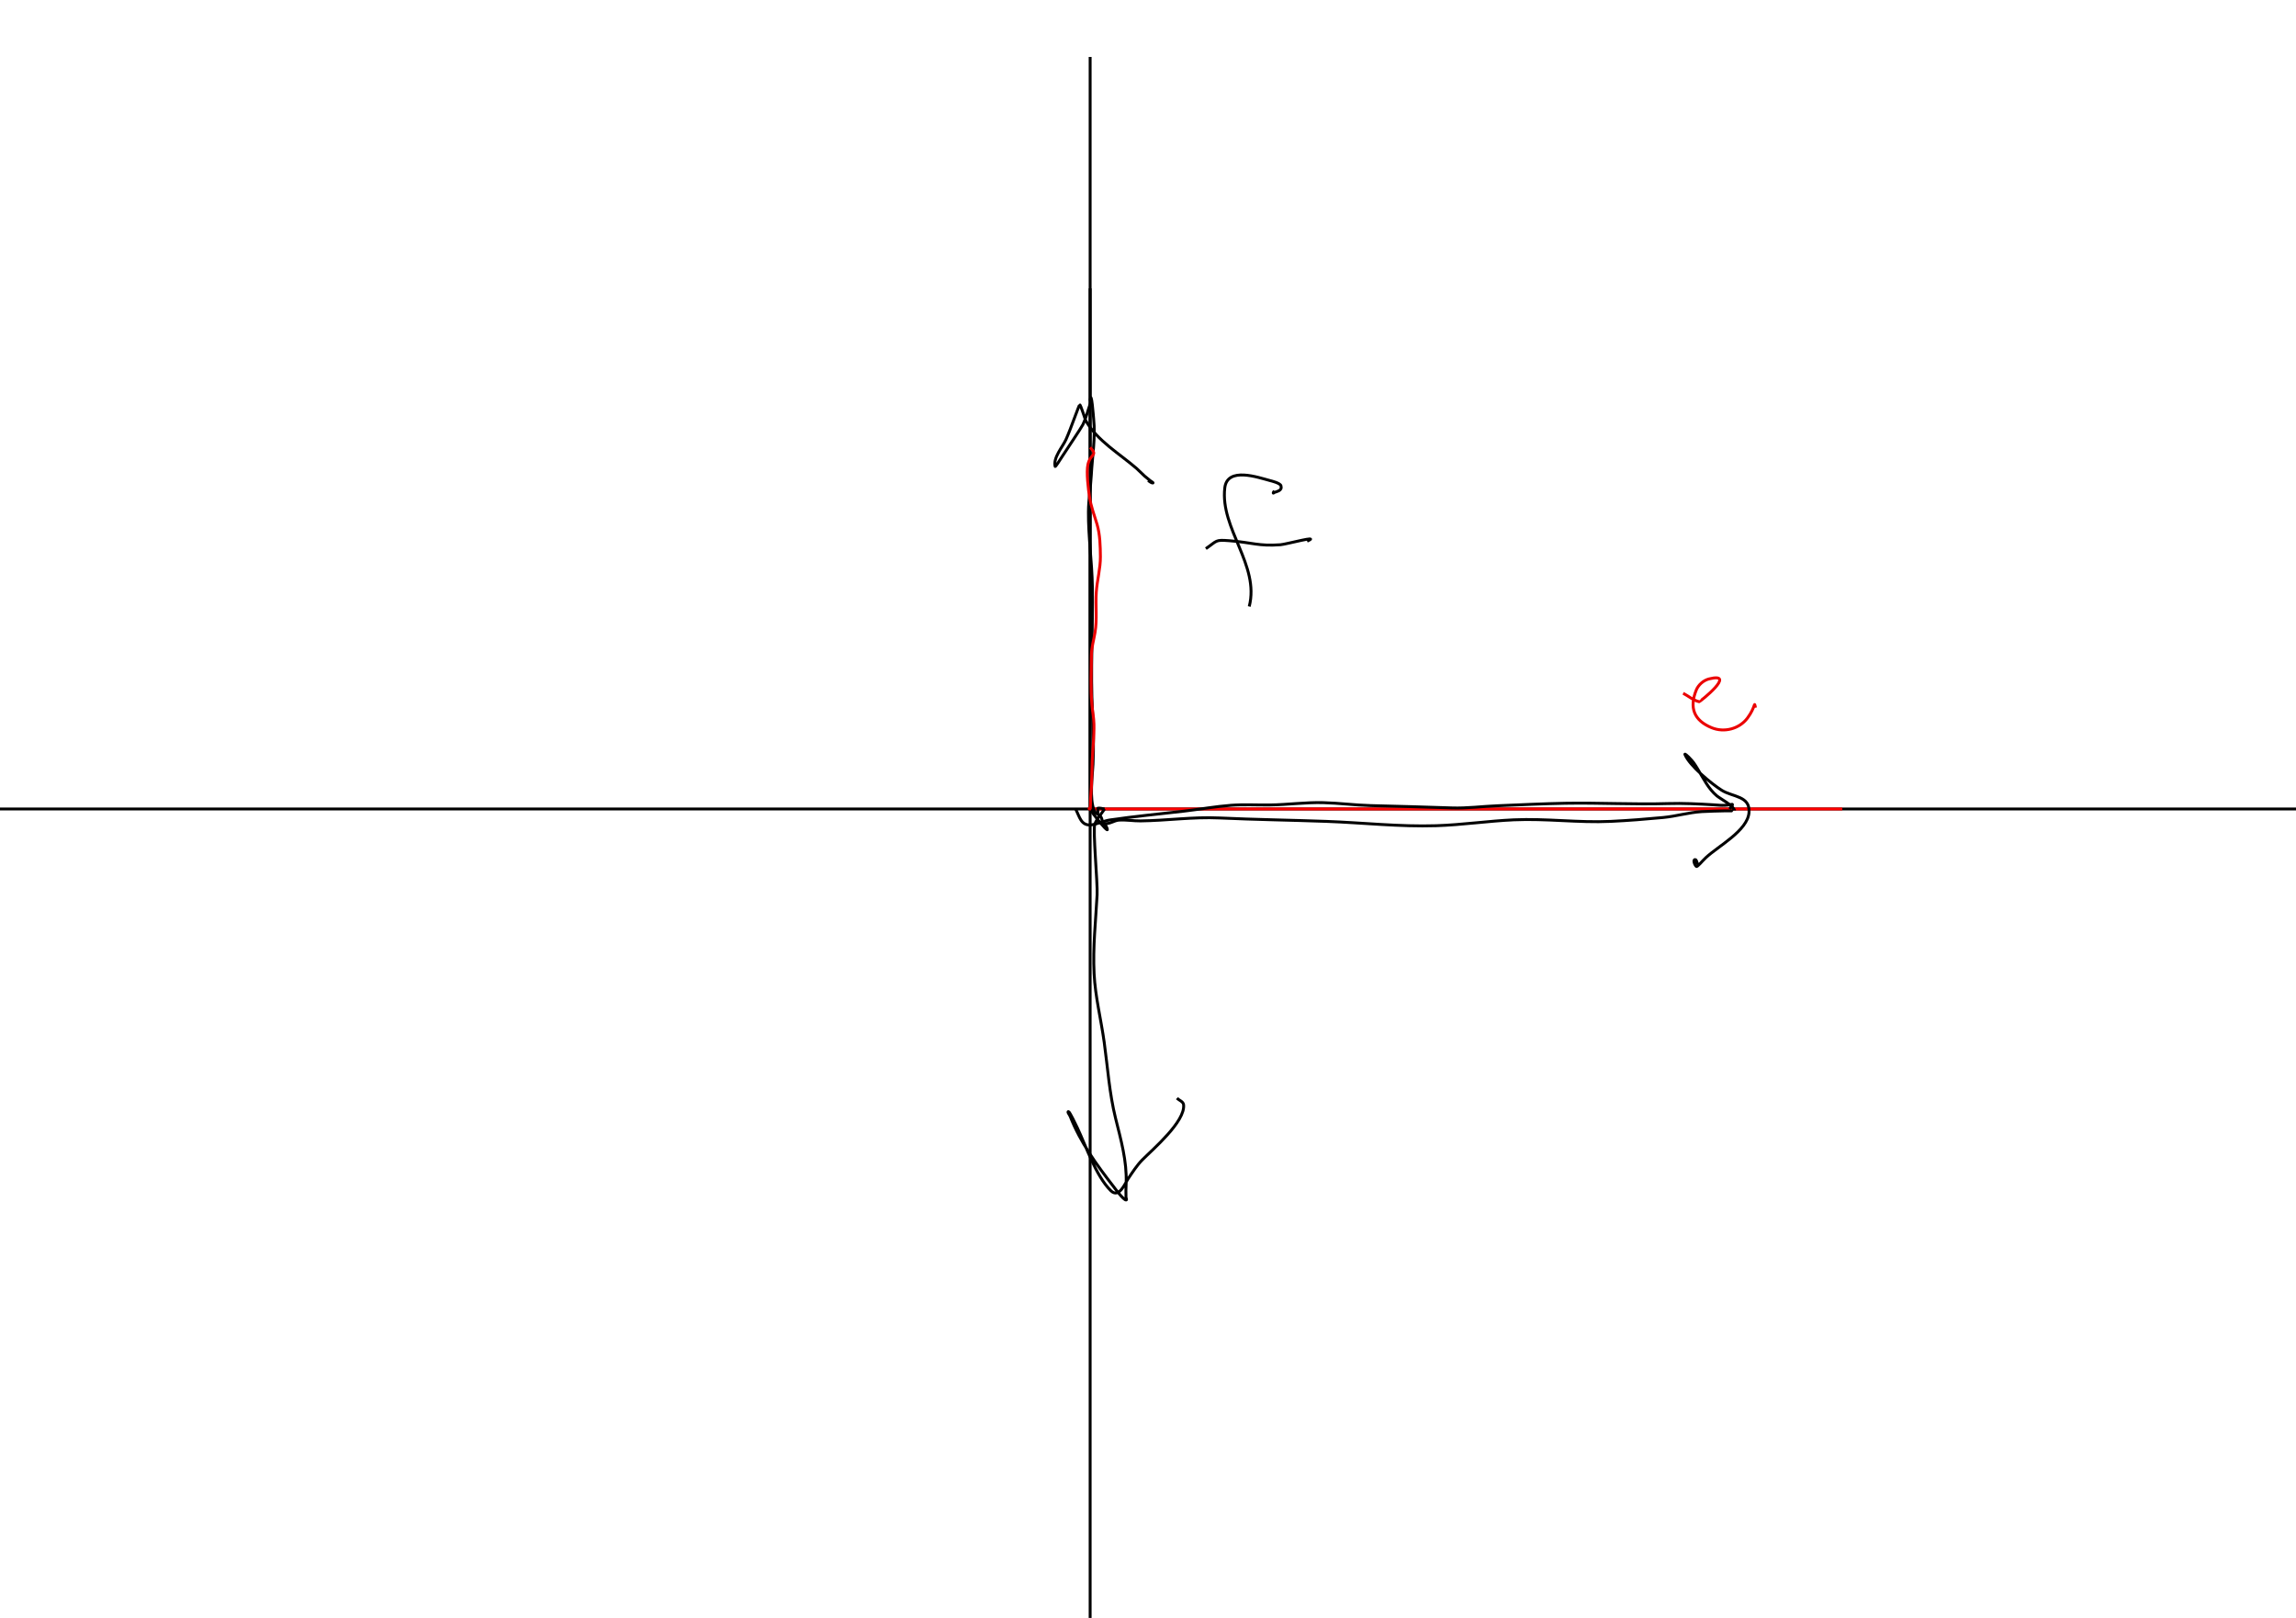
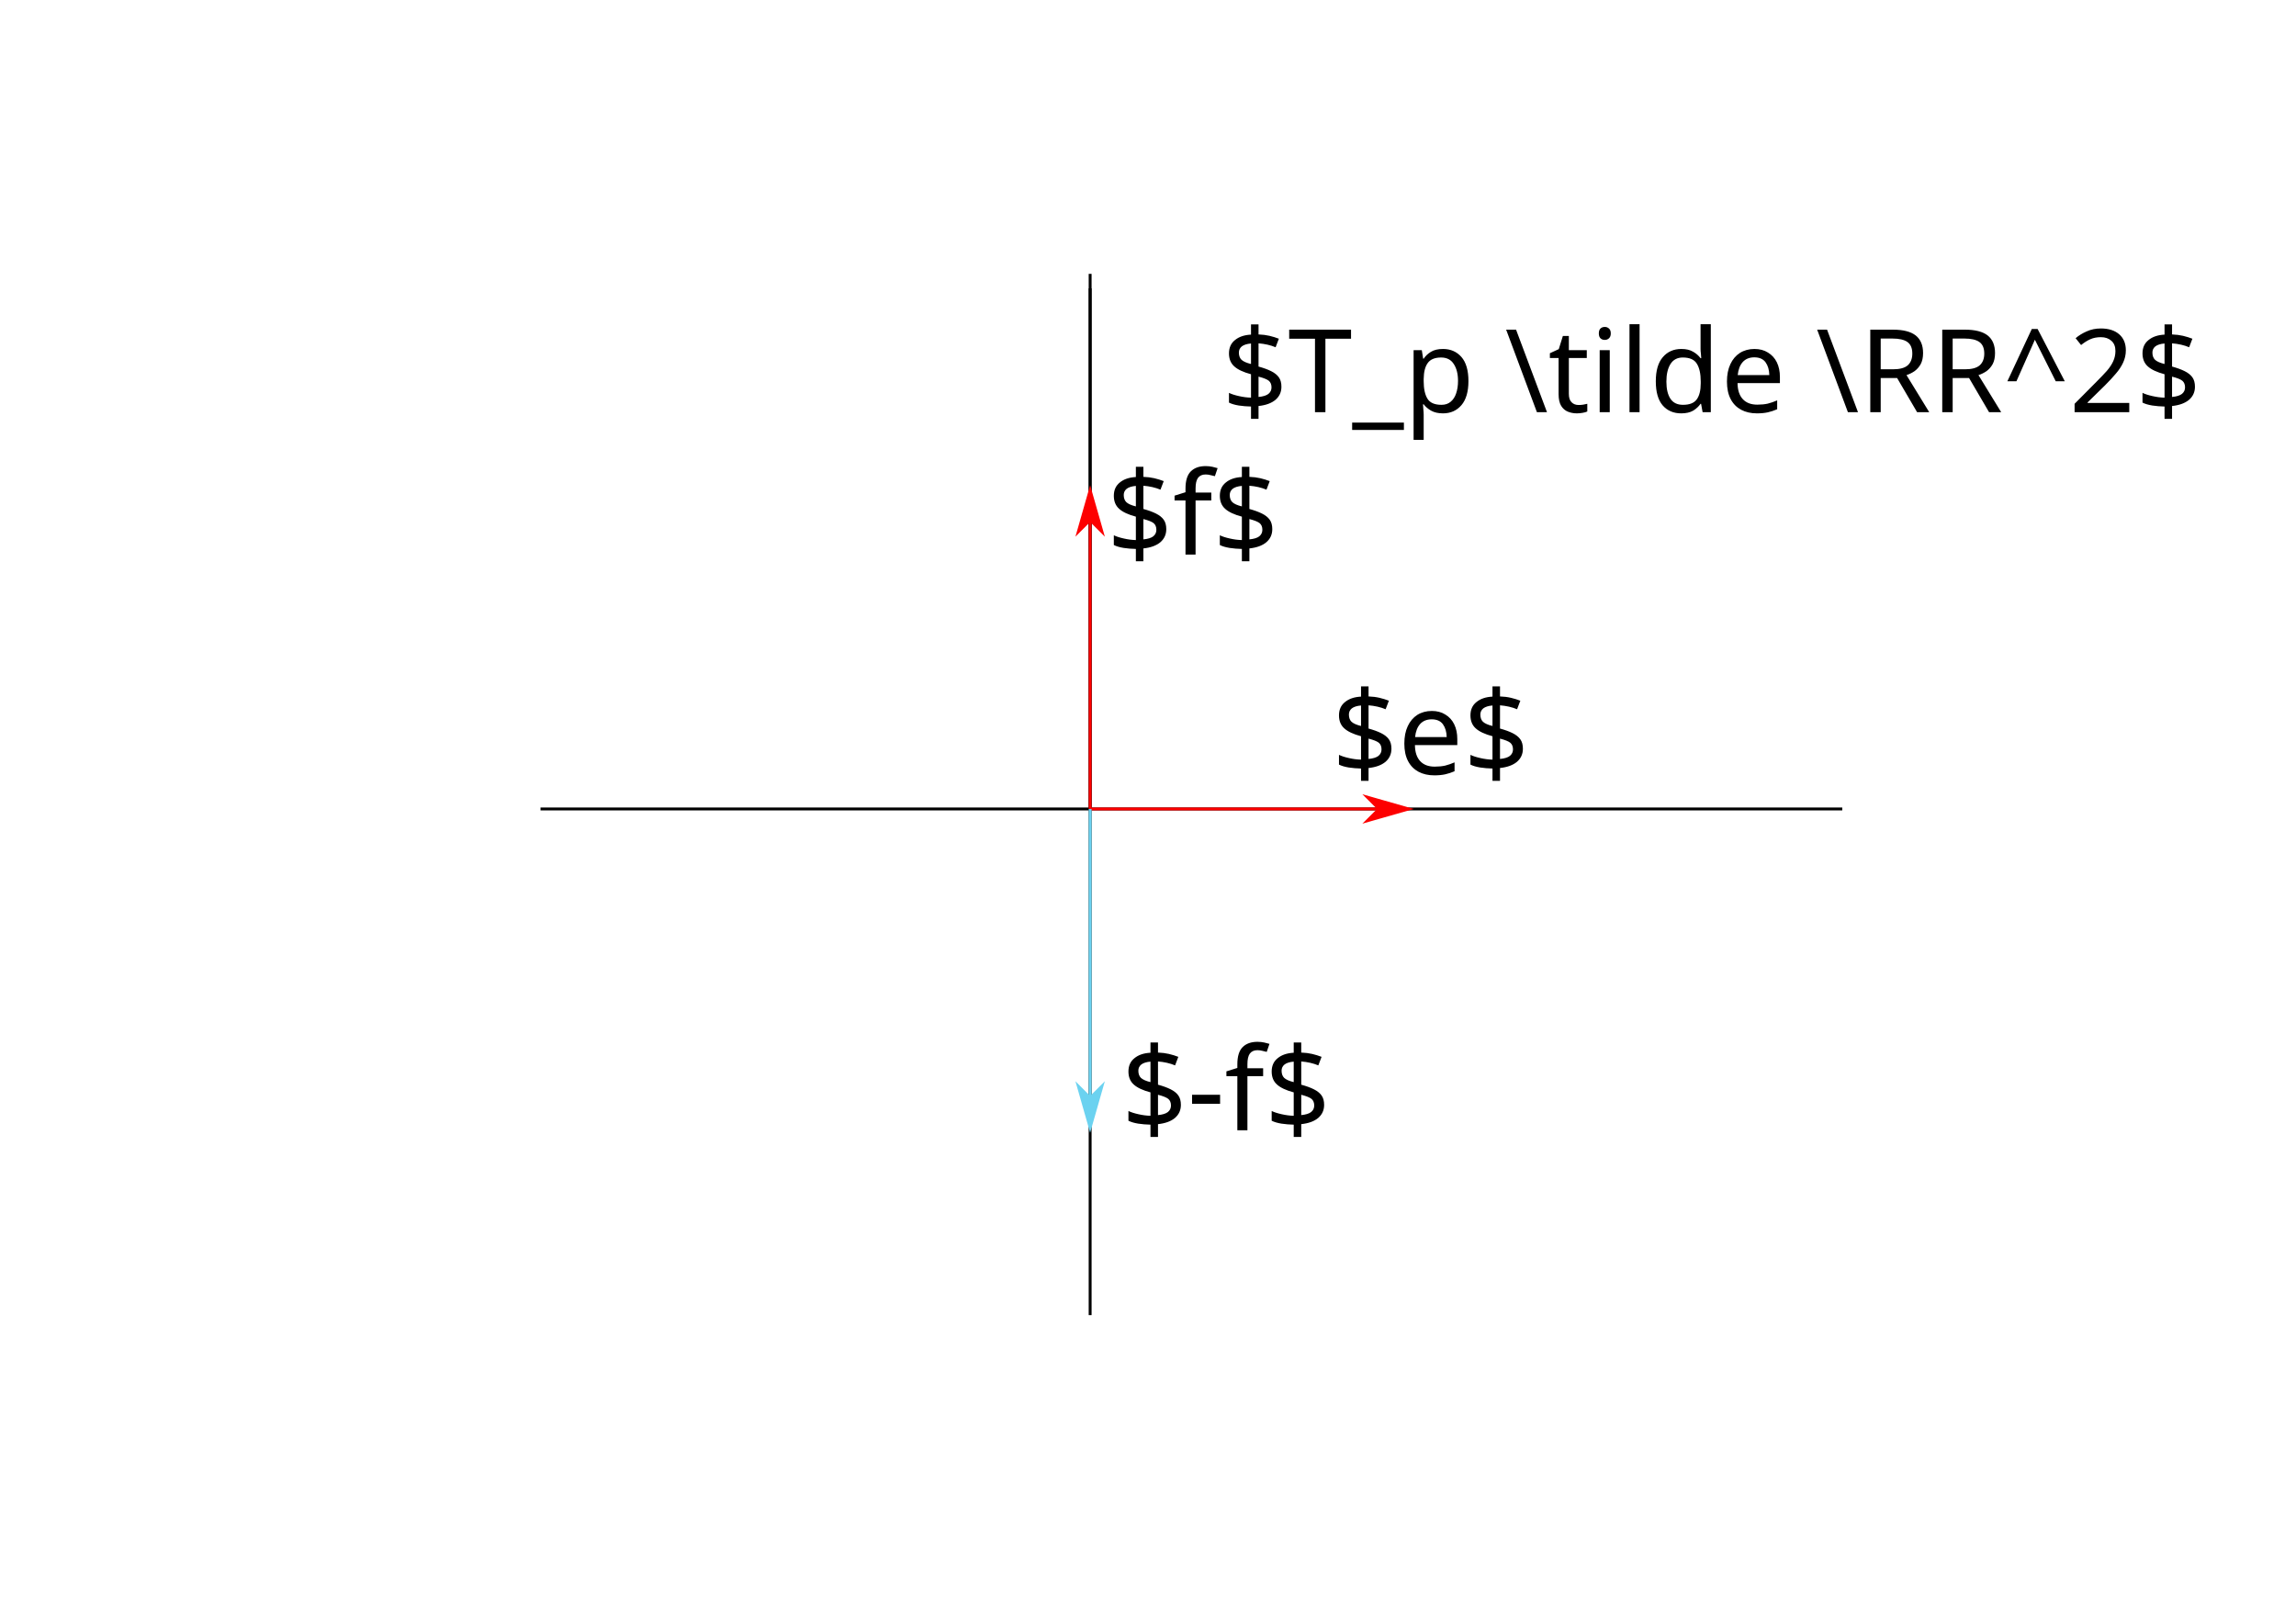
<svg xmlns="http://www.w3.org/2000/svg" width="210mm" height="148mm" viewBox="0 0 210 148" version="1.1" id="svg8">
-   <defs id="defs2" />
+   <defs id="defs2">
+     <marker style="overflow:visible;" id="Arrow1Lend" refX="0.0" refY="0.0" orient="auto">
+       <path transform="scale(0.8) rotate(180) translate(12.5,0)" style="fill-rule:evenodd;stroke:#fd0000;stroke-width:1pt;stroke-opacity:1;fill:#fd0000;fill-opacity:1" d="M 0.0,0.0 L 5.0,-5.0 L -12.5,0.0 L 5.0,5.0 L 0.0,0.0 z " id="path861" />
+     </marker>
+     <marker style="overflow:visible" id="Arrow1Lend-3" refX="0" refY="0" orient="auto">
+       <path transform="matrix(-0.8,0,0,-0.8,-10,0)" style="fill:#fd0000;fill-opacity:1;fill-rule:evenodd;stroke:#fd0000;stroke-width:1pt;stroke-opacity:1" d="M 0,0 5,-5 -12.5,0 5,5 Z" id="path861-6" />
+     </marker>
+     <marker style="overflow:visible" id="Arrow1Lend-5" refX="0" refY="0" orient="auto">
+       <path transform="matrix(-0.8,0,0,-0.8,-10,0)" style="fill:#6bd2f0;fill-opacity:1;fill-rule:evenodd;stroke:#6bd2f0;stroke-width:1pt;stroke-opacity:1" d="M 0,0 5,-5 -12.5,0 5,5 Z" id="path861-62" />
+     </marker>
+   </defs>
  <g id="layer1">
-     <path style="fill:none;stroke:#000000;stroke-width:0.265px;stroke-linecap:butt;stroke-linejoin:miter;stroke-opacity:1" d="M 99.708,5.208 C 99.708,148 99.708,148 99.708,148" id="path837" />
-     <path style="fill:none;stroke:#000000;stroke-width:0.265px;stroke-linecap:butt;stroke-linejoin:miter;stroke-opacity:1" d="m 0,74 c 210.833,0 210.833,0 210.833,0" id="path839" />
-     <path style="fill:none;stroke:#ff0000;stroke-width:0.265px;stroke-linecap:butt;stroke-linejoin:miter;stroke-opacity:1" d="m 99.708,74 c 68.792,0 68.792,0 68.792,0" id="path841" />
+     <path style="fill:none;stroke:#000000;stroke-width:0.265px;stroke-linecap:butt;stroke-linejoin:miter;stroke-opacity:1" d="m 99.708,25.052 0,95.25" id="path837" />
+     <path style="fill:none;stroke:#000000;stroke-width:0.265px;stroke-linecap:butt;stroke-linejoin:miter;stroke-opacity:1" d="M 49.438,74 H 168.5" id="path839" />
    <path style="fill:none;stroke:#000000;stroke-width:0.265px;stroke-linecap:butt;stroke-linejoin:miter;stroke-opacity:1" d="m 99.708,74 c 0,-37.042 0,-47.625 0,-47.625" id="path843" />
-     <path style="fill:none;stroke:#000000;stroke-width:0.265px;stroke-linecap:butt;stroke-linejoin:miter;stroke-opacity:1" d="m 101.031,74 c -0.205,-0.023 -0.412,-0.107 -0.614,-0.069 -0.042,0.008 0.039,0.387 0,0.425 -0.153,0.15 -0.282,-0.077 -0.332,-0.198 -0.46,-1.111 -0.169,-3.117 -0.115,-4.248 0.073,-1.543 0.043,-3.157 -0.043,-4.701 -0.214,-3.852 0.05,-7.687 -0.014,-11.541 -0.038,-2.288 -0.38,-4.585 -0.361,-6.868 0.009,-1.108 0.201,-2.209 0.26,-3.314 0.091,-1.714 0.396,-3.451 0.217,-5.169 -0.005,-0.05 -0.215,-2.858 -0.319,-1.657" id="path847" />
-     <path style="fill:none;stroke:#000000;stroke-width:0.265px;stroke-linecap:butt;stroke-linejoin:miter;stroke-opacity:1" d="m 99.708,36.958 c -0.221,0.628 -0.372,1.284 -0.662,1.883 -0.13,0.269 -1.59,2.447 -1.848,2.846 -0.29,0.45 -0.673,1.059 -0.693,0.977 -0.196,-0.8 0.688,-1.782 0.996,-2.464 0.447,-0.988 1.191,-3.178 1.256,-3.172 0.096,0.009 0.487,1.341 0.563,1.473 1.049,1.824 3.088,3.01 4.633,4.347 1.153,1.089 0.377,0.39 1.227,1.105 0.088,0.074 0.375,0.227 0.26,0.227 -0.165,0 -0.294,-0.151 -0.44,-0.227" id="path849" />
-     <path style="fill:none;stroke:#000000;stroke-width:0.265px;stroke-linecap:butt;stroke-linejoin:miter;stroke-opacity:1" d="m 101.031,75.323 c 1.073,1.898 -1.56,-1.472 -1.278,-1.264 0.291,0.214 0.639,0.355 0.895,0.609 0.18,0.178 0.135,0.603 0.383,0.655 0.437,0.092 0.86,-0.27 1.306,-0.301 0.658,-0.046 1.318,0.079 1.977,0.071 2.433,-0.029 4.785,-0.383 7.231,-0.269 3.254,0.151 6.504,0.194 9.757,0.312 3.343,0.121 6.713,0.503 10.06,0.396 2.374,-0.076 4.73,-0.43 7.101,-0.538 2.954,-0.135 5.908,0.281 8.862,0.142 1.591,-0.075 3.207,-0.204 4.792,-0.354 1.194,-0.113 2.333,-0.464 3.536,-0.538 0.719,-0.044 1.432,-0.05 2.151,-0.071 0.383,-0.011 0.855,0.016 0.852,0 -0.103,-0.504 -1.292,-1.088 -1.631,-1.374 -0.791,-0.667 -1.214,-1.585 -1.746,-2.45 -0.353,-0.572 -0.351,-0.596 -0.823,-1.09 -0.097,-0.102 -0.4,-0.371 -0.346,-0.241 0.42,1.03 2.454,2.7 3.363,3.271 1.007,0.632 2.621,0.505 2.497,2.039 -0.134,1.666 -2.807,3.061 -3.94,4.121 -0.386,0.361 -0.786,0.885 -0.88,0.807 -0.163,-0.135 -0.327,-0.623 -0.115,-0.623 0.158,0 0.157,0.274 0.236,0.411" id="path857" />
-     <path style="fill:none;stroke:#000000;stroke-width:0.265px;stroke-linecap:butt;stroke-linejoin:miter;stroke-opacity:1" d="m 101.031,74 c -0.296,0.454 -0.688,0.858 -0.888,1.362 -0.212,0.533 0.261,5.371 0.202,6.5 -0.128,2.446 -0.397,4.745 -0.274,7.208 0.106,2.124 0.634,4.177 0.924,6.273 0.325,2.348 0.466,4.642 1.039,6.953 0.484,1.952 1.046,3.917 0.967,5.947 -0.017,0.43 -0.035,0.844 -0.014,1.274 0.004,0.085 0.099,0.245 0.014,0.255 -0.233,0.029 -1.089,-1.147 -1.155,-1.232 -1.547,-1.993 -3.032,-4.04 -3.955,-6.401 -0.058,-0.149 -0.318,-0.469 -0.159,-0.453 0.107,0.011 0.663,1.184 0.794,1.459 0.842,1.77 1.675,4.363 3.06,5.763 0.76,0.768 1.3,-0.639 1.602,-1.09 0.375,-0.561 0.813,-1.235 1.285,-1.713 0.931,-0.944 3.961,-3.509 3.782,-5.055 -0.033,-0.281 -0.406,-0.394 -0.609,-0.591" id="path859" />
-     <path style="fill:none;stroke:#000000;stroke-width:0.265px;stroke-linecap:butt;stroke-linejoin:miter;stroke-opacity:1" d="m 114.26,55.479 c 0.971,-3.785 -2.67,-7.101 -2.238,-10.846 0.227,-1.968 3.053,-0.958 4.157,-0.666 0.091,0.024 0.911,0.22 0.982,0.467 0.13,0.456 -0.354,0.511 -0.592,0.609 -0.04,0.016 -0.115,0.1 -0.115,0.057 0,-0.078 0.077,-0.136 0.115,-0.205" id="path861" />
-     <path style="fill:none;stroke:#000000;stroke-width:0.265px;stroke-linecap:butt;stroke-linejoin:miter;stroke-opacity:1" d="m 110.292,50.188 c 1.063,-0.73 0.824,-0.827 2.135,-0.726 2.151,0.167 2.67,0.517 4.691,0.368 0.517,-0.038 3.77,-0.923 2.435,-0.326" id="path863" />
-     <path style="fill:none;stroke:#eb0000;stroke-width:0.265px;stroke-linecap:butt;stroke-linejoin:miter;stroke-opacity:1" d="m 153.948,63.417 c 0.487,0.257 0.925,0.648 1.462,0.772 0.066,0.015 3.526,-2.745 0.895,-2.082 -0.49,0.124 -0.965,0.539 -1.155,1.005 -0.663,1.632 -0.217,2.789 1.4,3.455 1.148,0.473 2.531,0.116 3.276,-0.878 0.769,-1.026 0.597,-1.634 0.735,-0.95" id="path865" />
-     <path style="fill:none;stroke:#ec0000;stroke-width:0.265px;stroke-linecap:butt;stroke-linejoin:miter;stroke-opacity:1" d="m 99.708,74 c -0.033,-0.013 -0.086,-0.073 -0.099,-0.04 -0.013,0.033 0.094,0.076 0.099,0.04 0.054,-0.393 0.022,-0.793 0.059,-1.187 0.102,-1.074 0.085,-2.123 0.13,-3.2 0.047,-1.123 0.184,-2.243 0.159,-3.37 -0.014,-0.638 -0.131,-1.131 -0.188,-1.798 -0.124,-1.471 -0.055,-3.014 -0.043,-4.489 0.006,-0.737 0.213,-1.39 0.332,-2.11 0.203,-1.226 0.032,-2.465 0.115,-3.696 0.072,-1.067 0.384,-2.159 0.375,-3.229 -0.008,-0.957 -0.032,-2.015 -0.303,-2.945 -0.247,-0.847 -0.559,-1.626 -0.693,-2.506 -0.109,-0.717 -0.306,-2.259 -0.144,-2.988 0.223,-1.007 0.949,-0.778 0.2,-1.554" id="path867" />
-     <path style="fill:none;stroke:#000000;stroke-width:0.265px;stroke-linecap:butt;stroke-linejoin:miter;stroke-opacity:1" d="m 98.385,74 c 0.347,0.703 0.488,1.532 1.382,1.461 0.538,-0.043 1.201,-0.375 1.732,-0.453 2.254,-0.332 4.522,-0.546 6.784,-0.807 1.443,-0.167 2.881,-0.429 4.33,-0.538 1.177,-0.088 2.358,-0.013 3.536,-0.028 1.63,-0.021 3.248,-0.254 4.879,-0.212 1.447,0.037 2.884,0.231 4.33,0.269 2.475,0.065 4.945,0.124 7.419,0.212 1.401,0.05 2.803,-0.143 4.2,-0.198 2.053,-0.081 4.124,-0.19 6.178,-0.227 3.137,-0.056 6.276,0.122 9.411,0.028 1.398,-0.042 2.763,0.029 4.157,0.113 0.465,0.028 0.634,0.064 1.083,0.042 0.462,-0.022 0.65,-0.122 0.65,-0.071 0,0.161 -0.173,0.272 -0.26,0.408" id="path869" />
+     <text xml:space="preserve" style="font-size:10.583px;line-height:1.25;font-family:sans-serif;word-spacing:0px;stroke-width:0.265" x="101.218" y="50.732" id="text850">
+       <tspan id="tspan848" x="101.218" y="50.732" style="stroke-width:0.265">$f$</tspan>
+     </text>
+     <text xml:space="preserve" style="font-size:10.583px;line-height:1.25;font-family:sans-serif;word-spacing:0px;stroke-width:0.265" x="121.812" y="70.817" id="text854">
+       <tspan id="tspan852" x="121.812" y="70.817" style="stroke-width:0.265">$e$</tspan>
+     </text>
+     <path style="fill:none;stroke:#fd0000;stroke-width:0.265;stroke-linecap:butt;stroke-linejoin:miter;stroke-opacity:1;fill-opacity:1;stroke-miterlimit:4;stroke-dasharray:none;marker-end:url(#Arrow1Lend)" d="M 99.708,74 V 44.896" id="path856" />
+     <path style="fill:none;fill-opacity:1;stroke:#fd0000;stroke-width:0.265;stroke-linecap:butt;stroke-linejoin:miter;stroke-miterlimit:4;stroke-dasharray:none;stroke-opacity:1;marker-end:url(#Arrow1Lend-3)" d="M 99.708,74 H 128.801" id="path856-7" />
+     <text xml:space="preserve" style="font-size:10.583px;line-height:1.25;font-family:sans-serif;word-spacing:0px;stroke-width:0.265" x="102.554" y="103.395" id="text850-5">
+       <tspan id="tspan848-3" x="102.554" y="103.395" style="stroke-width:0.265">$-f$</tspan>
+     </text>
+     <path style="fill:none;fill-opacity:1;stroke:#6bd2f0;stroke-width:0.265;stroke-linecap:butt;stroke-linejoin:miter;stroke-miterlimit:4;stroke-dasharray:none;stroke-opacity:1;marker-end:url(#Arrow1Lend-5)" d="M 99.708,74 V 103.104" id="path856-9" />
+     <text xml:space="preserve" style="font-size:10.583px;line-height:1.25;font-family:sans-serif;word-spacing:0px;stroke-width:0.265" x="111.749" y="37.703" id="text1482">
+       <tspan id="tspan1480" x="111.749" y="37.703" style="stroke-width:0.265">$T_p \tilde \RR^2$</tspan>
+     </text>
  </g>
</svg>
